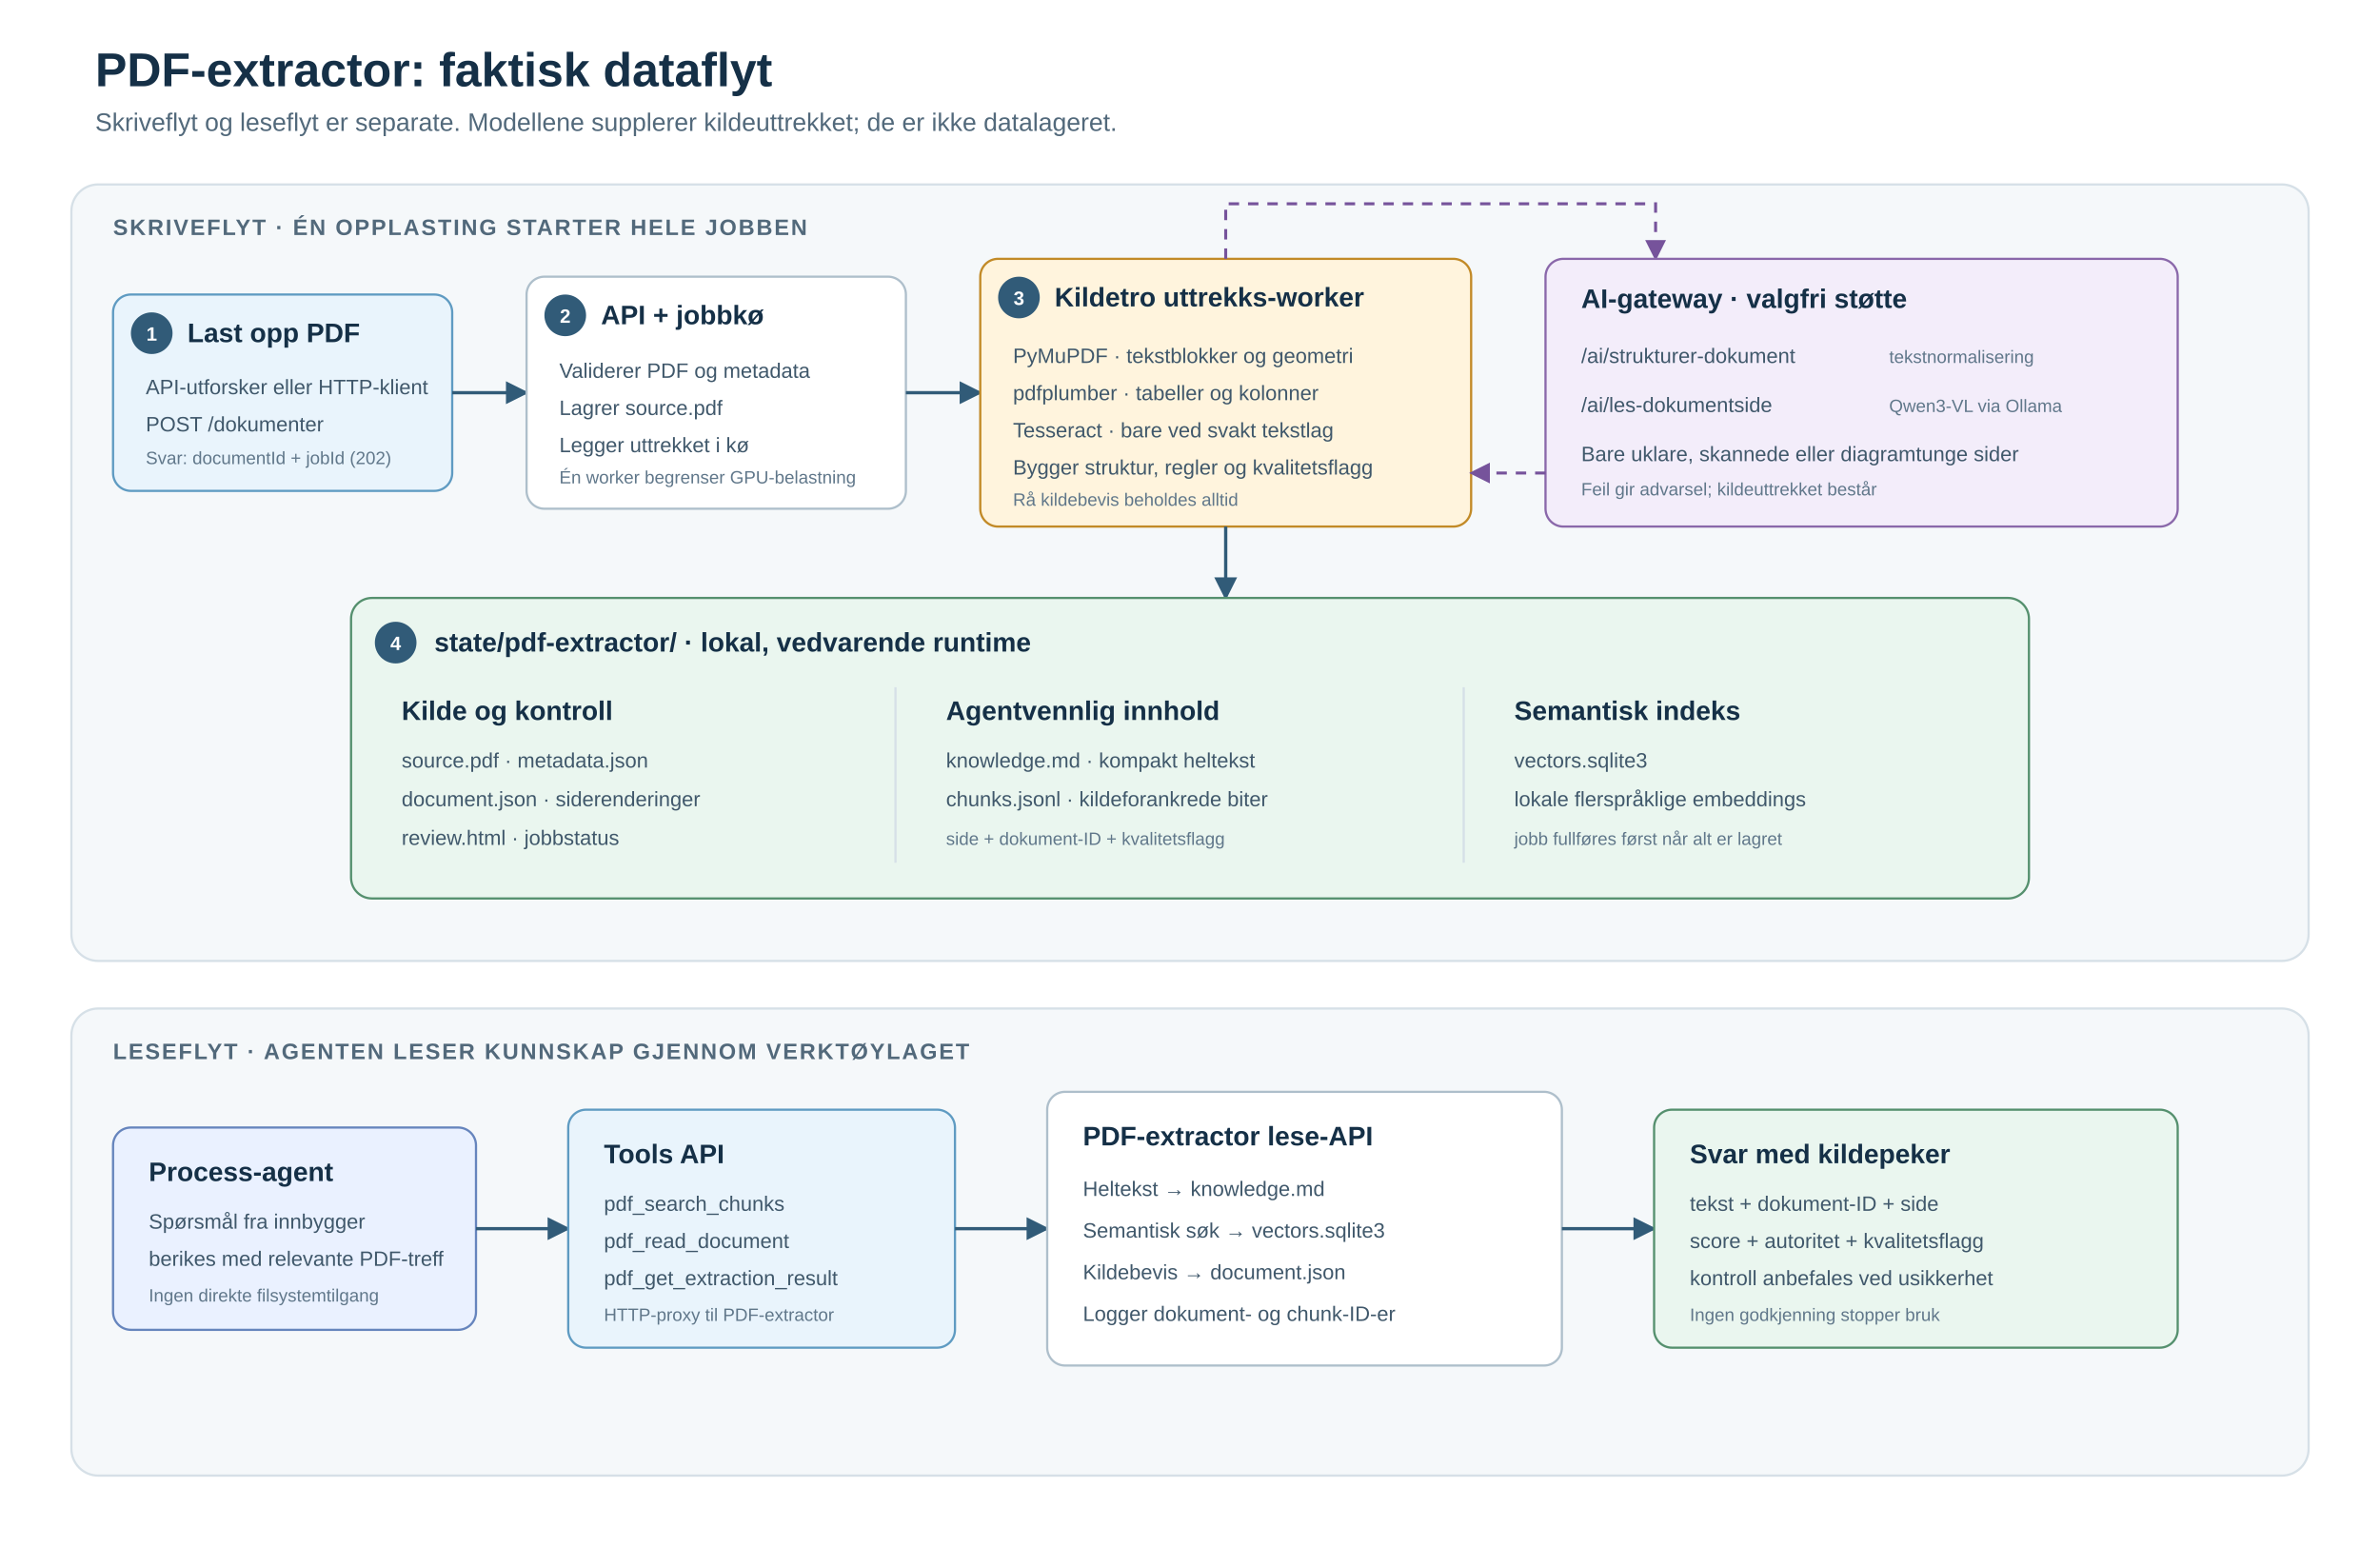
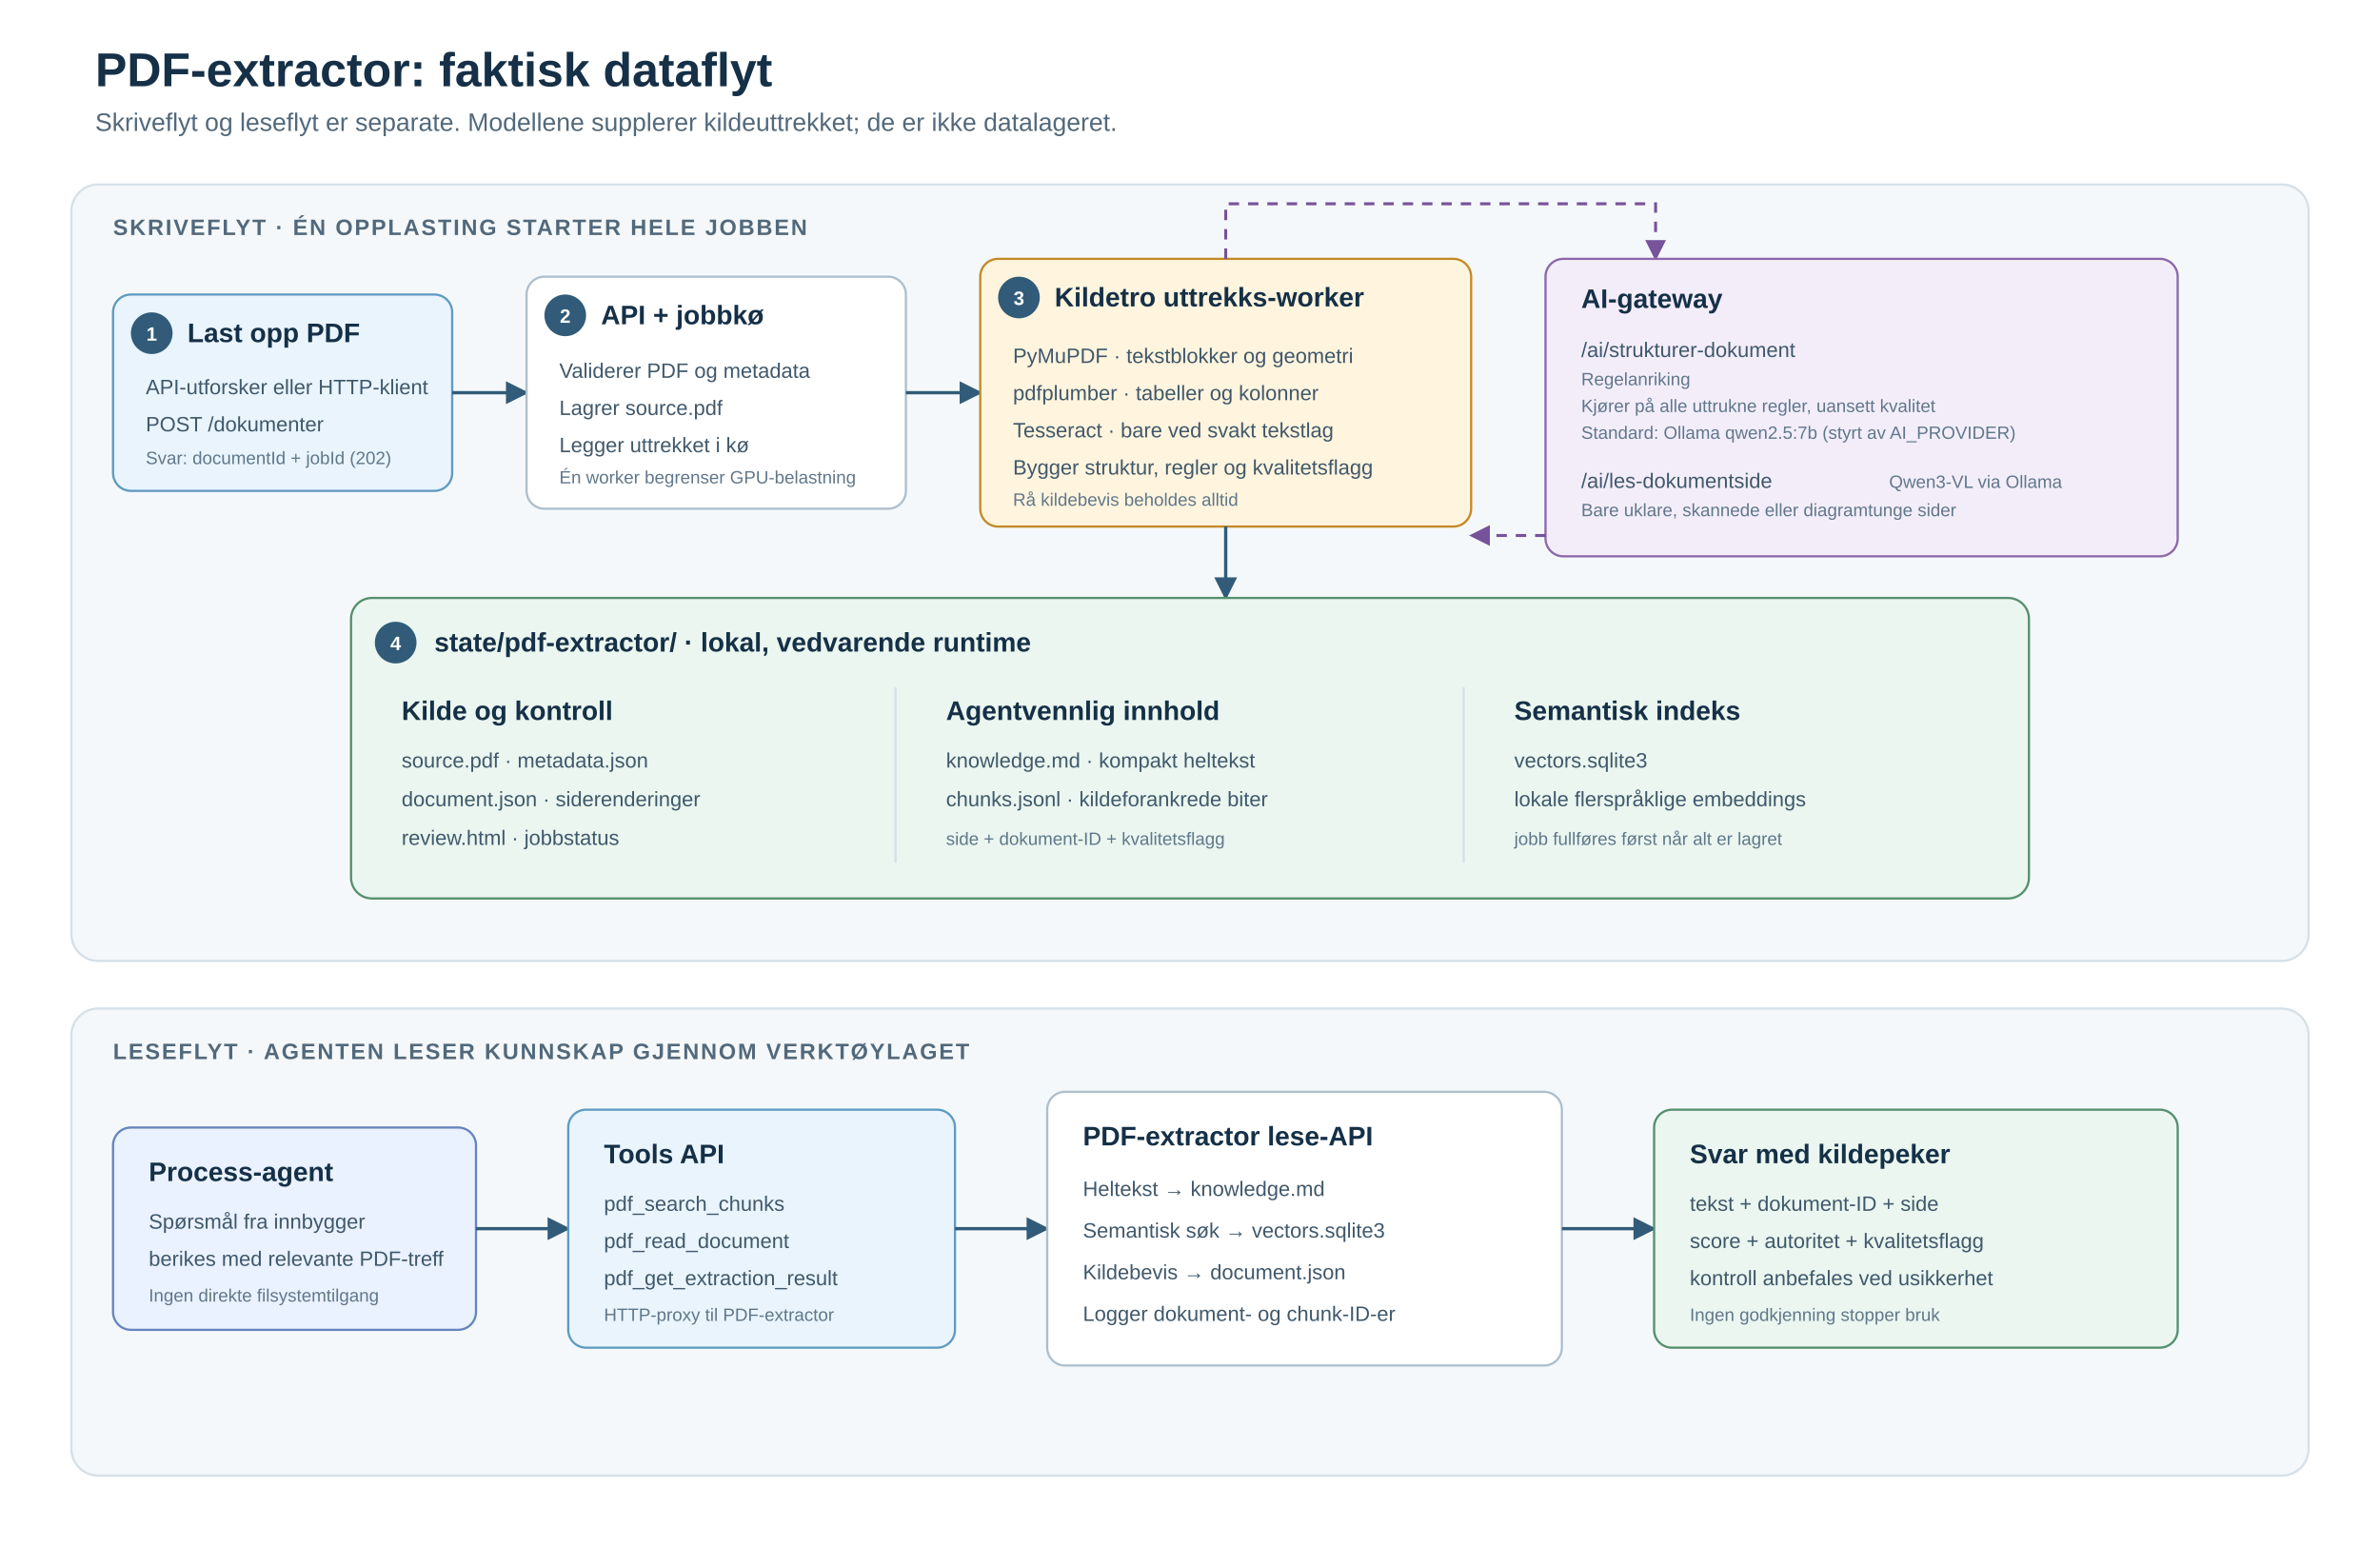
<svg xmlns="http://www.w3.org/2000/svg" width="1600" height="1040" viewBox="0 0 1600 1040" role="img" aria-labelledby="title desc">
  <defs>
    <marker id="arrow" viewBox="0 0 10 10" refX="9" refY="5" markerWidth="7" markerHeight="7" orient="auto">
      <path d="M0 0L10 5L0 10Z" fill="#315b78" />
    </marker>
    <marker id="arrow-optional" viewBox="0 0 10 10" refX="9" refY="5" markerWidth="7" markerHeight="7" orient="auto">
      <path d="M0 0L10 5L0 10Z" fill="#76539b" />
    </marker>
    <style>
      text{font-family:Arial,sans-serif;fill:#153047}
      .page-title{font-size:32px;font-weight:700}.subtitle{font-size:17px;fill:#52697b}.lane-title{font-size:15px;font-weight:700;letter-spacing:1.2px;fill:#52697b}
      .heading{font-size:18px;font-weight:700}.body{font-size:14px;fill:#40586b}.small{font-size:12px;fill:#60778a}
      .lane{fill:#f5f8fa;stroke:#d6e0e7;stroke-width:1.5}.box{fill:#fff;stroke:#aebfcb;stroke-width:1.5}.entry{fill:#e9f4fc;stroke:#5f9bc2}.worker{fill:#fff4dd;stroke:#c28a27}.store{fill:#eaf6ef;stroke:#55906e}.ai{fill:#f3edfa;stroke:#8a68aa}.agent{fill:#eaf1ff;stroke:#6685bd}
      .flow{fill:none;stroke:#315b78;stroke-width:2.2;marker-end:url(#arrow)}.optional{fill:none;stroke:#76539b;stroke-width:2;stroke-dasharray:7 6;marker-end:url(#arrow-optional)}
      .divider{stroke:#d6e0e7;stroke-width:1.5}.number{fill:#315b78}.number-text{font-size:13px;font-weight:700;fill:#fff;text-anchor:middle}
    </style>
  </defs>
  <rect width="1600" height="1040" fill="#fff" />
  <text class="page-title" x="64" y="58">PDF-extractor: faktisk dataflyt</text>
  <text class="subtitle" x="64" y="88">Skriveflyt og leseflyt er separate. Modellene supplerer kildeuttrekket; de er ikke datalageret.</text>
  <rect class="lane" x="48" y="124" width="1504" height="522" rx="18" />
  <text class="lane-title" x="76" y="158">SKRIVEFLYT · ÉN OPPLASTING STARTER HELE JOBBEN</text>
  <rect class="box entry" x="76" y="198" width="228" height="132" rx="12" />
  <circle class="number" cx="102" cy="224" r="14" />
  <text class="number-text" x="102" y="229">1</text>
  <text class="heading" x="126" y="230">Last opp PDF</text>
  <text class="body" x="98" y="265">API-utforsker eller HTTP-klient</text>
  <text class="body" x="98" y="290">POST /dokumenter</text>
  <text class="small" x="98" y="312">Svar: documentId + jobId (202)</text>
  <path class="flow" d="M304 264H354" />
  <rect class="box" x="354" y="186" width="255" height="156" rx="12" />
  <circle class="number" cx="380" cy="212" r="14" />
  <text class="number-text" x="380" y="217">2</text>
  <text class="heading" x="404" y="218">API + jobbkø</text>
  <text class="body" x="376" y="254">Validerer PDF og metadata</text>
  <text class="body" x="376" y="279">Lagrer source.pdf</text>
  <text class="body" x="376" y="304">Legger uttrekket i kø</text>
  <text class="small" x="376" y="325">Én worker begrenser GPU-belastning</text>
  <path class="flow" d="M609 264H659" />
  <rect class="box worker" x="659" y="174" width="330" height="180" rx="12" />
  <circle class="number" cx="685" cy="200" r="14" />
  <text class="number-text" x="685" y="205">3</text>
  <text class="heading" x="709" y="206">Kildetro uttrekks-worker</text>
  <text class="body" x="681" y="244">PyMuPDF · tekstblokker og geometri</text>
  <text class="body" x="681" y="269">pdfplumber · tabeller og kolonner</text>
  <text class="body" x="681" y="294">Tesseract · bare ved svakt tekstlag</text>
  <text class="body" x="681" y="319">Bygger struktur, regler og kvalitetsflagg</text>
  <text class="small" x="681" y="340">Rå kildebevis beholdes alltid</text>
  <path class="optional" d="M824 174V137H1113V174" />
-   <rect class="box ai" x="1039" y="174" width="425" height="180" rx="12" />
-   <text class="heading" x="1063" y="207">AI-gateway · valgfri støtte</text>
-   <text class="body" x="1063" y="244">/ai/strukturer-dokument</text>
-   <text class="small" x="1270" y="244">tekstnormalisering</text>
-   <text class="body" x="1063" y="277">/ai/les-dokumentside</text>
-   <text class="small" x="1270" y="277">Qwen3-VL via Ollama</text>
-   <text class="body" x="1063" y="310">Bare uklare, skannede eller diagramtunge sider</text>
-   <text class="small" x="1063" y="333">Feil gir advarsel; kildeuttrekket består</text>
-   <path class="optional" d="M1039 318H989" />
+   <rect class="box ai" x="1039" y="174" width="425" height="200" rx="12" />
+   <text class="heading" x="1063" y="207">AI-gateway</text>
+   <text class="body" x="1063" y="240">/ai/strukturer-dokument</text>
+   <text class="small" x="1063" y="259">Regelanriking</text>
+   <text class="small" x="1063" y="277">Kjører på alle uttrukne regler, uansett kvalitet</text>
+   <text class="small" x="1063" y="295">Standard: Ollama qwen2.5:7b (styrt av AI_PROVIDER)</text>
+   <text class="body" x="1063" y="328">/ai/les-dokumentside</text>
+   <text class="small" x="1270" y="328">Qwen3-VL via Ollama</text>
+   <text class="small" x="1063" y="347">Bare uklare, skannede eller diagramtunge sider</text>
+   <path class="optional" d="M1039 360H989" />
  <path class="flow" d="M824 354V402" />
  <rect class="box store" x="236" y="402" width="1128" height="202" rx="14" />
  <circle class="number" cx="266" cy="432" r="14" />
  <text class="number-text" x="266" y="437">4</text>
  <text class="heading" x="292" y="438">state/pdf-extractor/ · lokal, vedvarende runtime</text>
  <line class="divider" x1="602" y1="462" x2="602" y2="580" />
  <line class="divider" x1="984" y1="462" x2="984" y2="580" />
  <text class="heading" x="270" y="484">Kilde og kontroll</text>
  <text class="body" x="270" y="516">source.pdf · metadata.json</text>
  <text class="body" x="270" y="542">document.json · siderenderinger</text>
  <text class="body" x="270" y="568">review.html · jobbstatus</text>
  <text class="heading" x="636" y="484">Agentvennlig innhold</text>
  <text class="body" x="636" y="516">knowledge.md · kompakt heltekst</text>
  <text class="body" x="636" y="542">chunks.jsonl · kildeforankrede biter</text>
  <text class="small" x="636" y="568">side + dokument-ID + kvalitetsflagg</text>
  <text class="heading" x="1018" y="484">Semantisk indeks</text>
  <text class="body" x="1018" y="516">vectors.sqlite3</text>
  <text class="body" x="1018" y="542">lokale flerspråklige embeddings</text>
  <text class="small" x="1018" y="568">jobb fullføres først når alt er lagret</text>
  <rect class="lane" x="48" y="678" width="1504" height="314" rx="18" />
  <text class="lane-title" x="76" y="712">LESEFLYT · AGENTEN LESER KUNNSKAP GJENNOM VERKTØYLAGET</text>
  <rect class="box agent" x="76" y="758" width="244" height="136" rx="12" />
  <text class="heading" x="100" y="794">Process-agent</text>
  <text class="body" x="100" y="826">Spørsmål fra innbygger</text>
  <text class="body" x="100" y="851">berikes med relevante PDF-treff</text>
  <text class="small" x="100" y="875">Ingen direkte filsystemtilgang</text>
  <path class="flow" d="M320 826H382" />
  <rect class="box entry" x="382" y="746" width="260" height="160" rx="12" />
  <text class="heading" x="406" y="782">Tools API</text>
  <text class="body" x="406" y="814">pdf_search_chunks</text>
  <text class="body" x="406" y="839">pdf_read_document</text>
  <text class="body" x="406" y="864">pdf_get_extraction_result</text>
  <text class="small" x="406" y="888">HTTP-proxy til PDF-extractor</text>
  <path class="flow" d="M642 826H704" />
  <rect class="box" x="704" y="734" width="346" height="184" rx="12" />
  <text class="heading" x="728" y="770">PDF-extractor lese-API</text>
  <text class="body" x="728" y="804">Heltekst → knowledge.md</text>
  <text class="body" x="728" y="832">Semantisk søk → vectors.sqlite3</text>
  <text class="body" x="728" y="860">Kildebevis → document.json</text>
  <text class="body" x="728" y="888">Logger dokument- og chunk-ID-er</text>
  <path class="flow" d="M1050 826H1112" />
  <rect class="box store" x="1112" y="746" width="352" height="160" rx="12" />
  <text class="heading" x="1136" y="782">Svar med kildepeker</text>
  <text class="body" x="1136" y="814">tekst + dokument-ID + side</text>
  <text class="body" x="1136" y="839">score + autoritet + kvalitetsflagg</text>
  <text class="body" x="1136" y="864">kontroll anbefales ved usikkerhet</text>
  <text class="small" x="1136" y="888">Ingen godkjenning stopper bruk</text>
</svg>
